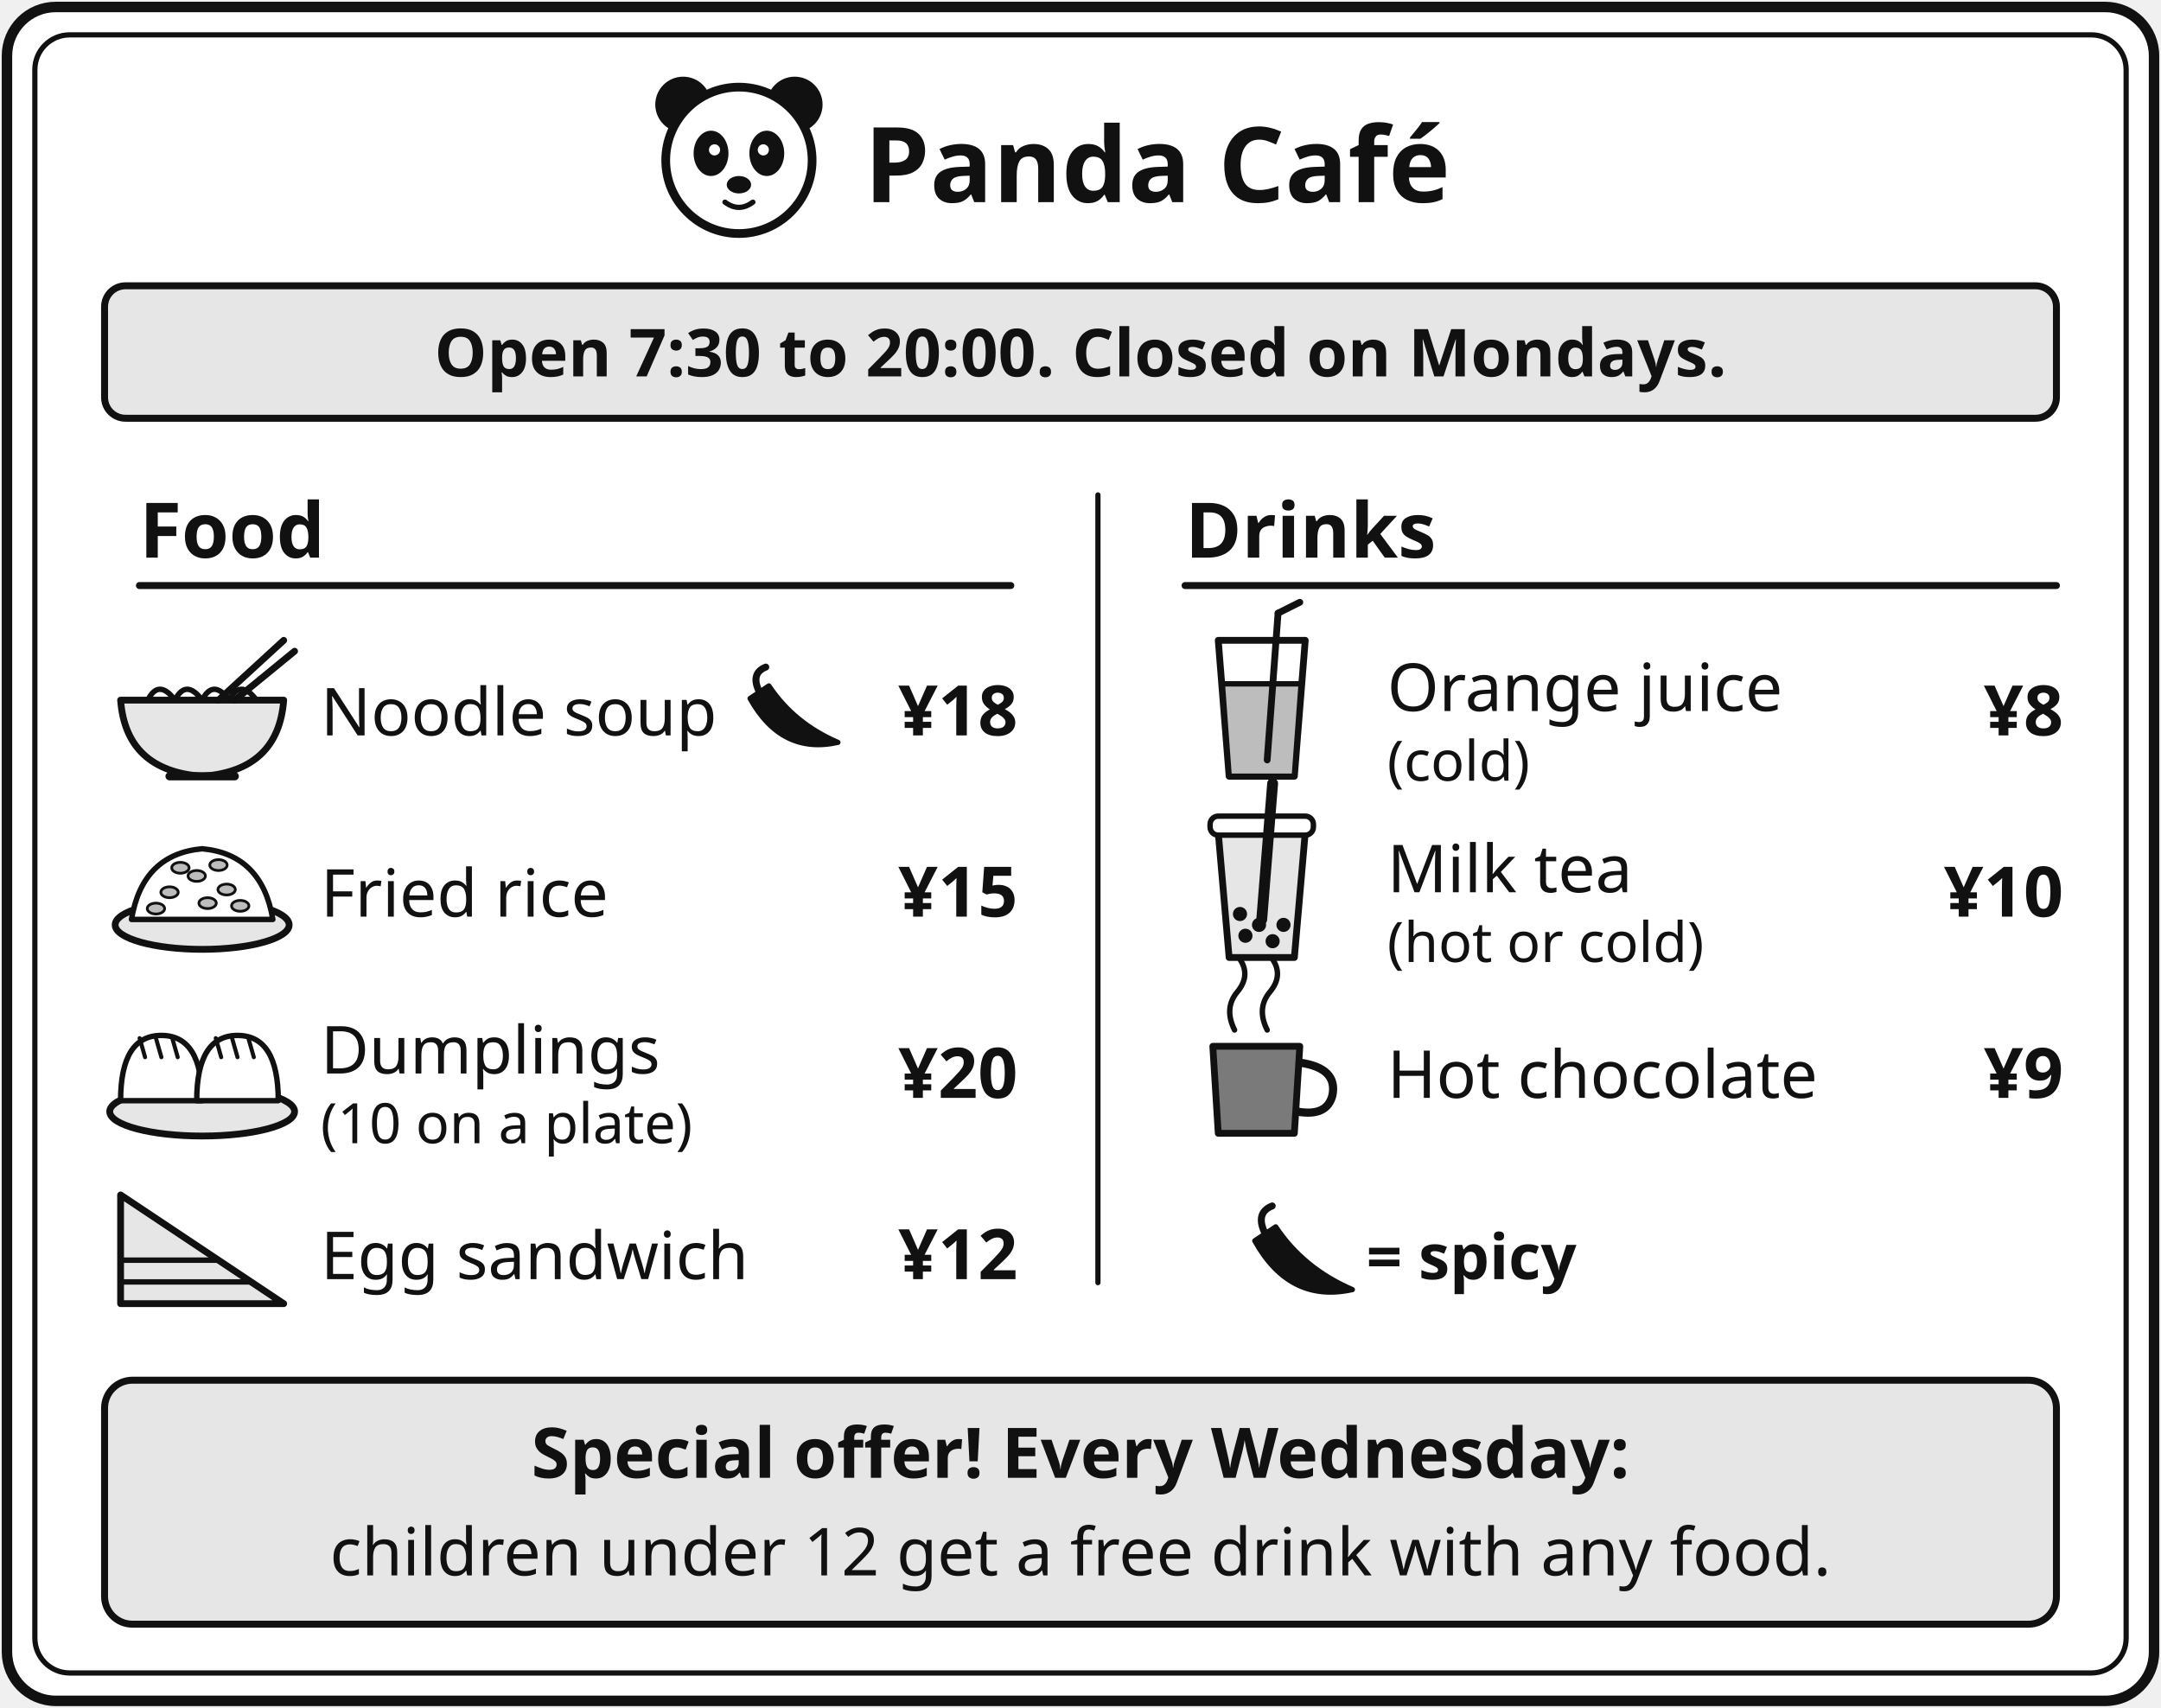
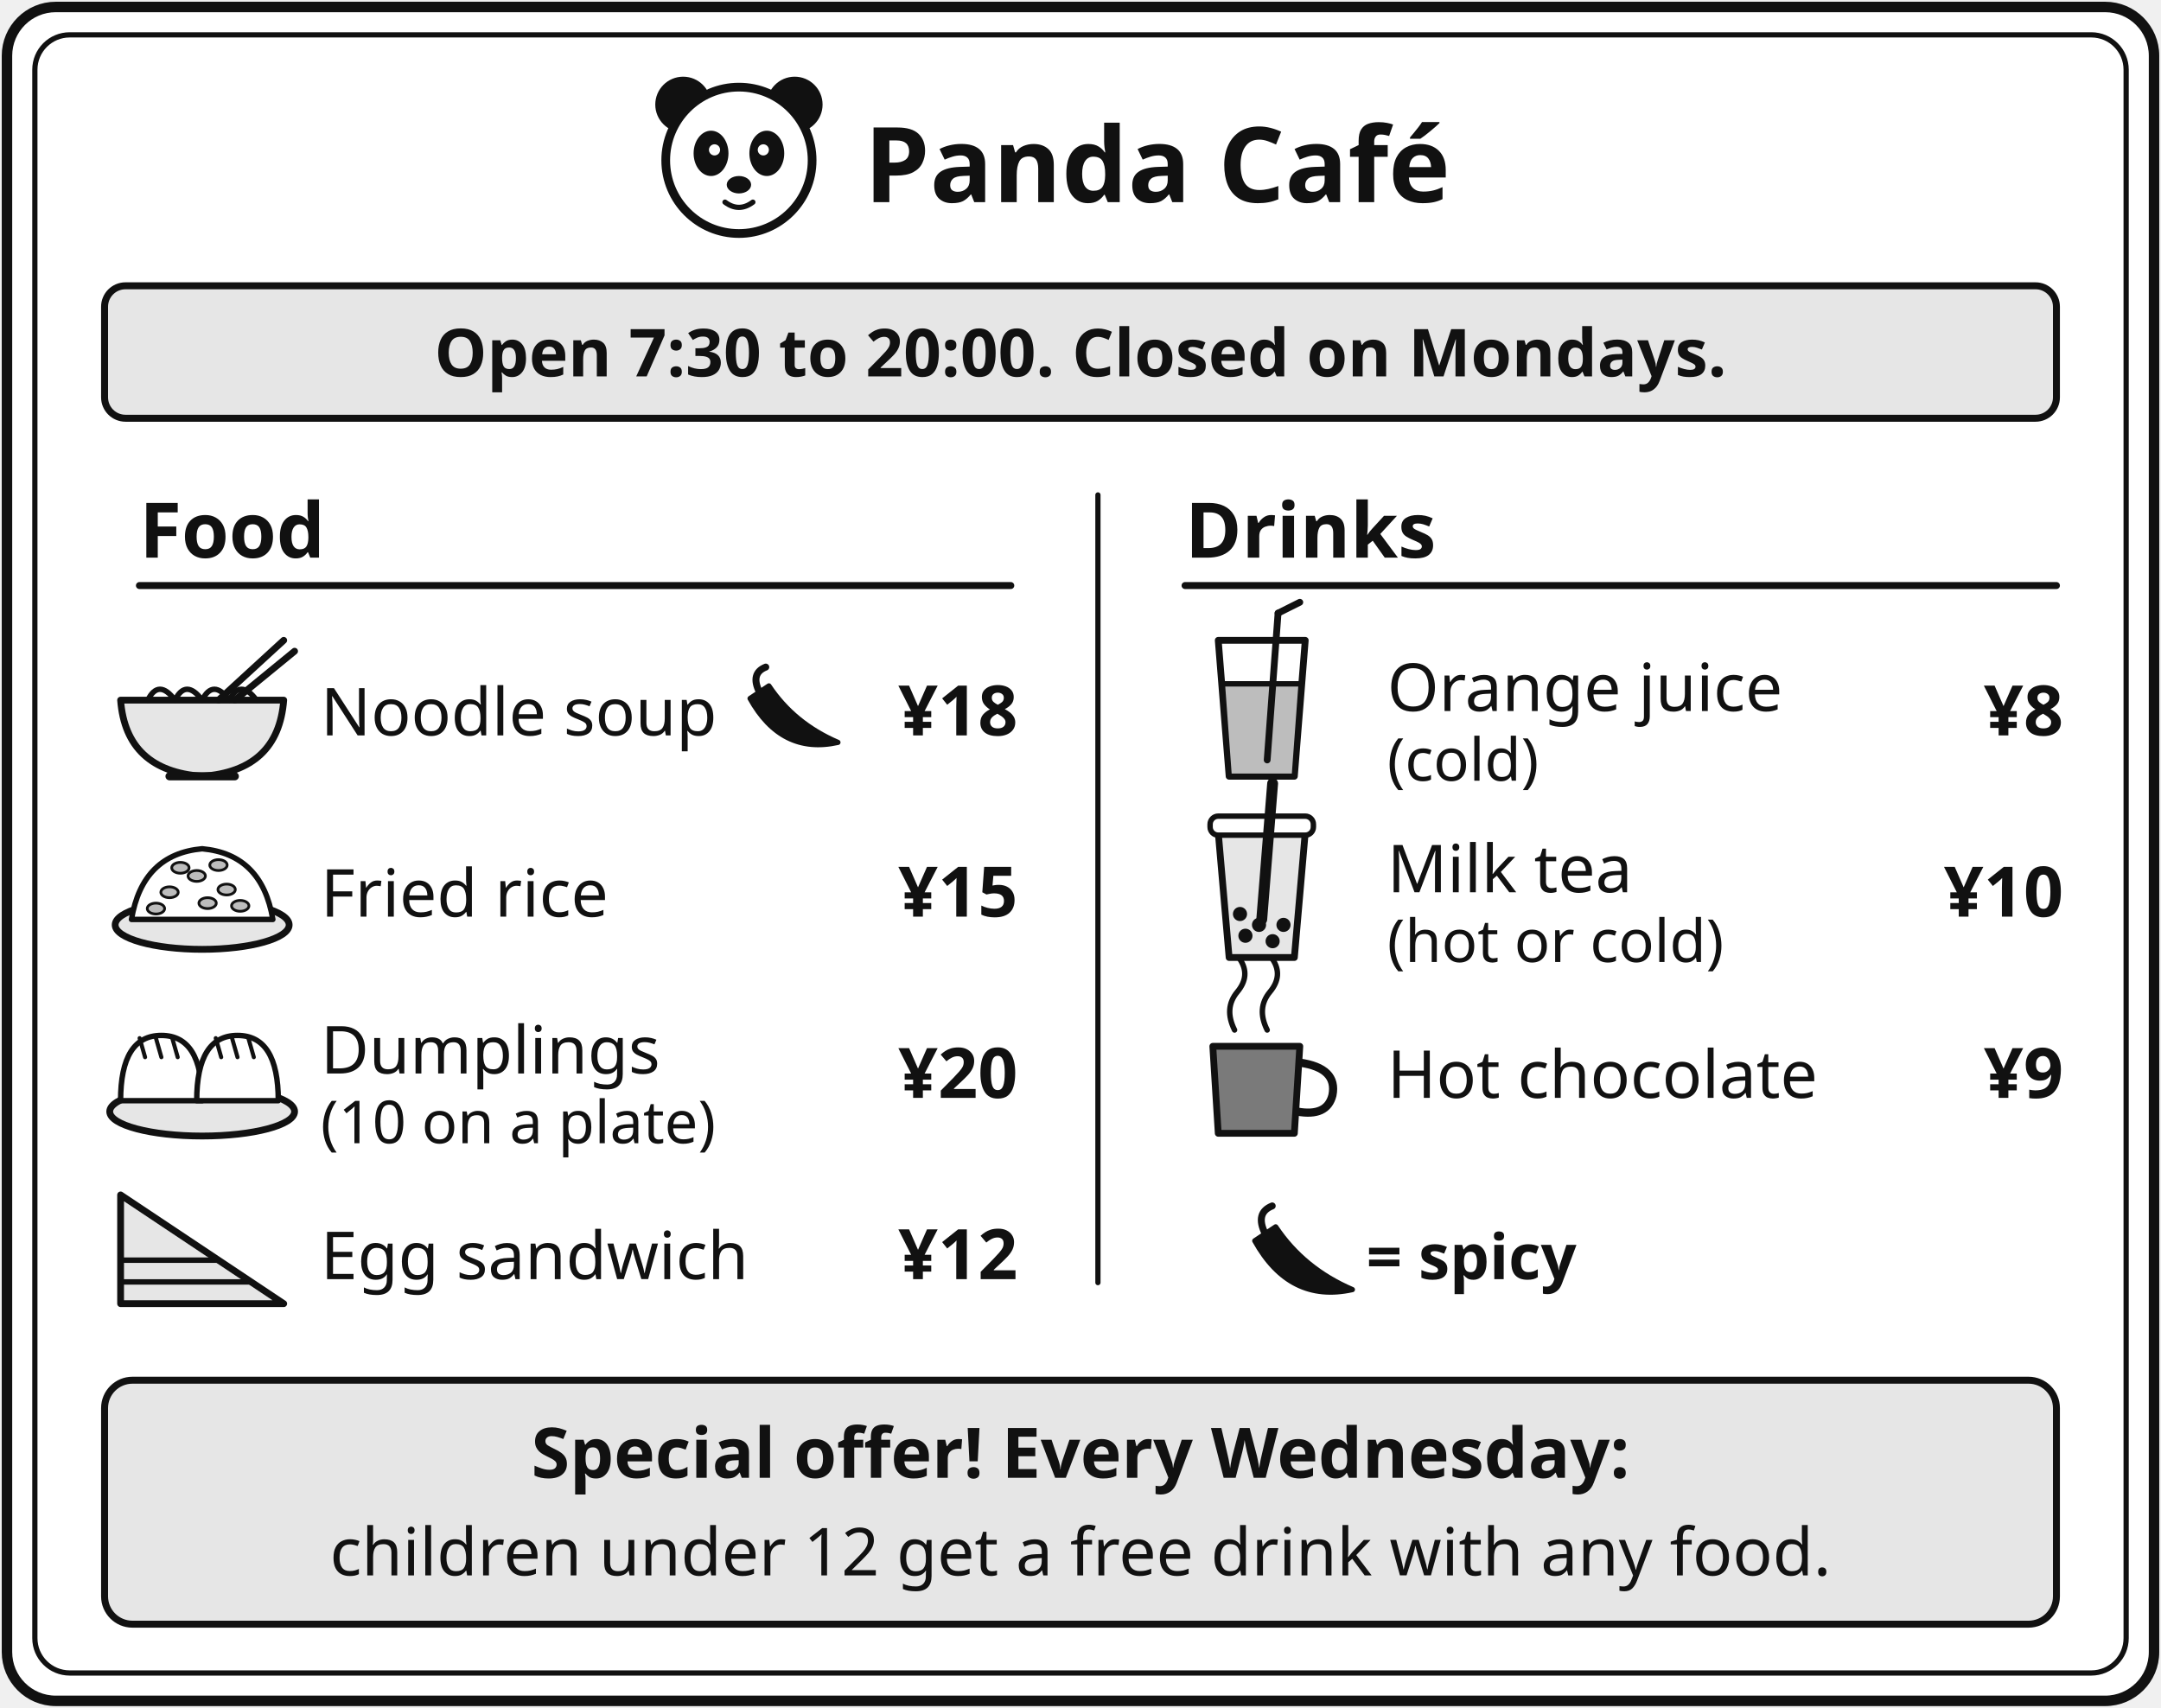
<svg xmlns="http://www.w3.org/2000/svg" viewBox="0 0 620 490" width="620" height="490" font-family="Atkinson Hyperlegible, Noto Sans, sans-serif">
  <rect x="2" y="2" width="616" height="486" rx="14" fill="#fff" stroke="#111" stroke-width="3" />
  <rect x="10" y="10" width="600" height="470" rx="10" fill="none" stroke="#111" stroke-width="1.5" />
  <g transform="translate(212 46)">
    <circle cx="-16" cy="-16" r="8" fill="#111" stroke="#111" stroke-width="0" />
    <circle cx="16" cy="-16" r="8" fill="#111" stroke="#111" stroke-width="0" />
    <circle cx="0" cy="0" r="21" fill="#fff" stroke="#111" stroke-width="2.5" />
    <ellipse cx="-8" cy="-2" rx="5" ry="6.5" fill="#111" stroke="#111" stroke-width="0" />
    <ellipse cx="8" cy="-2" rx="5" ry="6.5" fill="#111" stroke="#111" stroke-width="0" />
    <circle cx="-7" cy="-3" r="1.6" fill="#fff" />
    <circle cx="7" cy="-3" r="1.6" fill="#fff" />
    <ellipse cx="0" cy="7" rx="3.5" ry="2.5" fill="#111" stroke="#111" stroke-width="0" />
    <path d="M -4 12 Q 0 15 4 12" fill="none" stroke="#111" stroke-width="1.5" stroke-linejoin="round" stroke-linecap="round" />
  </g>
  <text x="332" y="58" font-size="30" text-anchor="middle" fill="#111" font-weight="700">Panda Café</text>
  <rect x="30" y="82" width="560" height="38" rx="6" fill="#e6e6e6" stroke="#111" stroke-width="2" />
  <text x="310" y="108" font-size="19" text-anchor="middle" fill="#111" font-weight="700">Open 7:30 to 20:00. Closed on Mondays.</text>
  <text x="40" y="160" font-size="22" text-anchor="start" fill="#111" font-weight="700">Food</text>
  <line x1="40" y1="168" x2="290" y2="168" stroke="#111" stroke-width="2" stroke-linecap="round" />
  <text x="340" y="160" font-size="22" text-anchor="start" fill="#111" font-weight="700">Drinks</text>
  <line x1="340" y1="168" x2="590" y2="168" stroke="#111" stroke-width="2" stroke-linecap="round" />
  <line x1="315" y1="142" x2="315" y2="368" stroke="#111" stroke-width="1.5" stroke-linecap="round" />
  <g transform="translate(58 204) scale(0.78)">
    <path d="M -30 -4 L 30 -4 Q 28 22 0 24 Q -28 22 -30 -4 Z" fill="#e6e6e6" stroke="#111" stroke-width="2.5" stroke-linejoin="round" stroke-linecap="round" />
    <line x1="-12" y1="24" x2="12" y2="24" stroke="#111" stroke-width="3" stroke-linecap="round" />
    <path d="M -20 -4 Q -16 -12 -10 -4 Q -6 -12 0 -4 Q 4 -12 10 -4 Q 14 -12 20 -4" fill="none" stroke="#111" stroke-width="2" stroke-linejoin="round" stroke-linecap="round" />
    <line x1="6" y1="-4" x2="30" y2="-26" stroke="#111" stroke-width="2.5" stroke-linecap="round" />
    <line x1="12" y1="-4" x2="34" y2="-22" stroke="#111" stroke-width="2.5" stroke-linecap="round" />
  </g>
  <text x="92" y="211" font-size="19" text-anchor="start" fill="#111">Noodle soup</text>
  <g transform="translate(226 204)">
    <path d="M -10.8 -3.6 Q -1.8 12.6 14.4 9 Q 1.8 3.6 -5.4 -7.2 Z" fill="#111" stroke="#111" stroke-width="1.5" stroke-linejoin="round" stroke-linecap="round" />
    <path d="M -8.1 -5.4 Q -10.8 -10.8 -6.3 -12.6" fill="none" stroke="#111" stroke-width="2" stroke-linejoin="round" stroke-linecap="round" />
  </g>
  <text x="292" y="211" font-size="20" text-anchor="end" fill="#111" font-weight="700">¥18</text>
  <g transform="translate(58 256) scale(0.78)">
    <ellipse cx="0" cy="12" rx="32" ry="9" fill="#e6e6e6" stroke="#111" stroke-width="2.5" />
    <path d="M -26 10 Q -22 -14 0 -16 Q 22 -14 26 10 Z" fill="#fff" stroke="#111" stroke-width="2" stroke-linejoin="round" stroke-linecap="round" />
    <ellipse cx="-12" cy="0" rx="3.2" ry="2" fill="#bdbdbd" stroke="#111" stroke-width="1" />
    <ellipse cx="-2" cy="-6" rx="3.2" ry="2" fill="#bdbdbd" stroke="#111" stroke-width="1" />
    <ellipse cx="9" cy="-1" rx="3.2" ry="2" fill="#bdbdbd" stroke="#111" stroke-width="1" />
    <ellipse cx="2" cy="4" rx="3.2" ry="2" fill="#bdbdbd" stroke="#111" stroke-width="1" />
    <ellipse cx="-8" cy="-9" rx="3.2" ry="2" fill="#bdbdbd" stroke="#111" stroke-width="1" />
    <ellipse cx="14" cy="5" rx="3.2" ry="2" fill="#bdbdbd" stroke="#111" stroke-width="1" />
    <ellipse cx="-17" cy="6" rx="3.2" ry="2" fill="#bdbdbd" stroke="#111" stroke-width="1" />
    <ellipse cx="6" cy="-10" rx="3.2" ry="2" fill="#bdbdbd" stroke="#111" stroke-width="1" />
  </g>
  <text x="92" y="263" font-size="19" text-anchor="start" fill="#111">Fried rice</text>
  <text x="292" y="263" font-size="20" text-anchor="end" fill="#111" font-weight="700">¥15</text>
  <g transform="translate(58 308) scale(0.78)">
    <ellipse cx="0" cy="14" rx="34" ry="9" fill="#e6e6e6" stroke="#111" stroke-width="2.5" />
    <path d="M -30 10 Q -30 -14 -15 -14 Q 0 -14 0 10 Z" fill="#fff" stroke="#111" stroke-width="2" stroke-linejoin="round" stroke-linecap="round" />
    <line x1="-23" y1="-13" x2="-21" y2="-6" stroke="#111" stroke-width="1.5" stroke-linecap="round" />
    <line x1="-17" y1="-13" x2="-15" y2="-6" stroke="#111" stroke-width="1.5" stroke-linecap="round" />
    <line x1="-11" y1="-13" x2="-9" y2="-6" stroke="#111" stroke-width="1.5" stroke-linecap="round" />
    <path d="M -2 10 Q -2 -14 13 -14 Q 28 -14 28 10 Z" fill="#fff" stroke="#111" stroke-width="2" stroke-linejoin="round" stroke-linecap="round" />
    <line x1="5" y1="-13" x2="7" y2="-6" stroke="#111" stroke-width="1.5" stroke-linecap="round" />
    <line x1="11" y1="-13" x2="13" y2="-6" stroke="#111" stroke-width="1.5" stroke-linecap="round" />
    <line x1="17" y1="-13" x2="19" y2="-6" stroke="#111" stroke-width="1.5" stroke-linecap="round" />
  </g>
  <text x="92" y="308" font-size="19" text-anchor="start" fill="#111">Dumplings</text>
-   <text x="92" y="328" font-size="16" text-anchor="start" fill="#111">(10 on a plate)</text>
+   <text x="92" y="328" font-size="17" text-anchor="start" fill="#111">(10 on a plate)</text>
  <text x="292" y="315" font-size="20" text-anchor="end" fill="#111" font-weight="700">¥20</text>
  <g transform="translate(58 360) scale(0.78)">
    <path d="M -30 18 L 30 18 L -30 -22 Z" fill="#e6e6e6" stroke="#111" stroke-width="2.5" stroke-linejoin="round" stroke-linecap="round" />
    <path d="M -30 10 L 18 10" fill="none" stroke="#111" stroke-width="2" stroke-linejoin="round" stroke-linecap="round" />
    <path d="M -30 2 L 6 2" fill="none" stroke="#111" stroke-width="2" stroke-linejoin="round" stroke-linecap="round" />
  </g>
  <text x="92" y="367" font-size="19" text-anchor="start" fill="#111">Egg sandwich</text>
  <text x="292" y="367" font-size="20" text-anchor="end" fill="#111" font-weight="700">¥12</text>
  <g transform="translate(362 204) scale(0.78)">
    <path d="M -16 -26 L 16 -26 L 12 24 L -12 24 Z" fill="#fff" stroke="#111" stroke-width="2.5" stroke-linejoin="round" stroke-linecap="round" />
    <path d="M -14.5 -10 L 14.5 -10 L 12 24 L -12 24 Z" fill="#bdbdbd" stroke="#111" stroke-width="2" stroke-linejoin="round" stroke-linecap="round" />
    <line x1="6" y1="-36" x2="2" y2="18" stroke="#111" stroke-width="2.5" stroke-linecap="round" />
    <line x1="6" y1="-36" x2="14" y2="-40" stroke="#111" stroke-width="2.5" stroke-linecap="round" />
  </g>
  <text x="398" y="204" font-size="19" text-anchor="start" fill="#111">Orange juice</text>
-   <text x="398" y="224" font-size="16" text-anchor="start" fill="#111">(cold)</text>
+   <text x="398" y="224" font-size="17" text-anchor="start" fill="#111">(cold)</text>
  <text x="592" y="211" font-size="20" text-anchor="end" fill="#111" font-weight="700">¥8</text>
  <g transform="translate(362 256) scale(0.78)">
    <path d="M -16 -22 L 16 -22 L 12 24 L -12 24 Z" fill="#e6e6e6" stroke="#111" stroke-width="2.5" stroke-linejoin="round" stroke-linecap="round" />
    <rect x="-19" y="-28" width="38" height="7" rx="3" fill="#fff" stroke="#111" stroke-width="2" />
    <line x1="4" y1="-40" x2="0" y2="10" stroke="#111" stroke-width="4" stroke-linecap="round" />
    <circle cx="-6" cy="16" r="2.6" fill="#111" stroke="#111" stroke-width="0" />
    <circle cx="4" cy="18" r="2.6" fill="#111" stroke="#111" stroke-width="0" />
    <circle cx="-1" cy="12" r="2.6" fill="#111" stroke="#111" stroke-width="0" />
    <circle cx="8" cy="12" r="2.6" fill="#111" stroke="#111" stroke-width="0" />
    <circle cx="-8" cy="8" r="2.6" fill="#111" stroke="#111" stroke-width="0" />
  </g>
  <text x="398" y="256" font-size="19" text-anchor="start" fill="#111">Milk tea</text>
-   <text x="398" y="276" font-size="16" text-anchor="start" fill="#111">(hot or cold)</text>
+   <text x="398" y="276" font-size="17" text-anchor="start" fill="#111">(hot or cold)</text>
  <text x="592" y="263" font-size="20" text-anchor="end" fill="#111" font-weight="700">¥10</text>
  <g transform="translate(362 308) scale(0.78)">
    <path d="M -18 -10 L 14 -10 L 12 22 L -16 22 Z" fill="#7a7a7a" stroke="#111" stroke-width="2.5" stroke-linejoin="round" stroke-linecap="round" />
    <path d="M 14 -4 Q 28 -2 26 8 Q 24 16 13 14" fill="none" stroke="#111" stroke-width="3" stroke-linejoin="round" stroke-linecap="round" />
    <path d="M -10 -16 Q -14 -24 -9 -30 Q -4 -36 -8 -42" fill="none" stroke="#111" stroke-width="2" stroke-linejoin="round" stroke-linecap="round" />
    <path d="M 2 -16 Q -2 -24 3 -30 Q 8 -36 4 -42" fill="none" stroke="#111" stroke-width="2" stroke-linejoin="round" stroke-linecap="round" />
  </g>
  <text x="398" y="315" font-size="19" text-anchor="start" fill="#111">Hot chocolate</text>
  <text x="592" y="315" font-size="20" text-anchor="end" fill="#111" font-weight="700">¥9</text>
  <g transform="translate(372 360)">
    <path d="M -12 -4 Q -2 14 16 10 Q 2 4 -6 -8 Z" fill="#111" stroke="#111" stroke-width="1.5" stroke-linejoin="round" stroke-linecap="round" />
    <path d="M -9 -6 Q -12 -12 -7 -14" fill="none" stroke="#111" stroke-width="2" stroke-linejoin="round" stroke-linecap="round" />
  </g>
  <text x="392" y="367" font-size="18" text-anchor="start" fill="#111" font-weight="700">= spicy</text>
  <rect x="30" y="396" width="560" height="70" rx="8" fill="#e6e6e6" stroke="#111" stroke-width="2" />
  <text x="310" y="424" font-size="20" text-anchor="middle" fill="#111" font-weight="700">Special offer! Every Wednesday:</text>
  <text x="310" y="452" font-size="19" text-anchor="middle" fill="#111">children under 12 get a free drink with any food.</text>
</svg>
